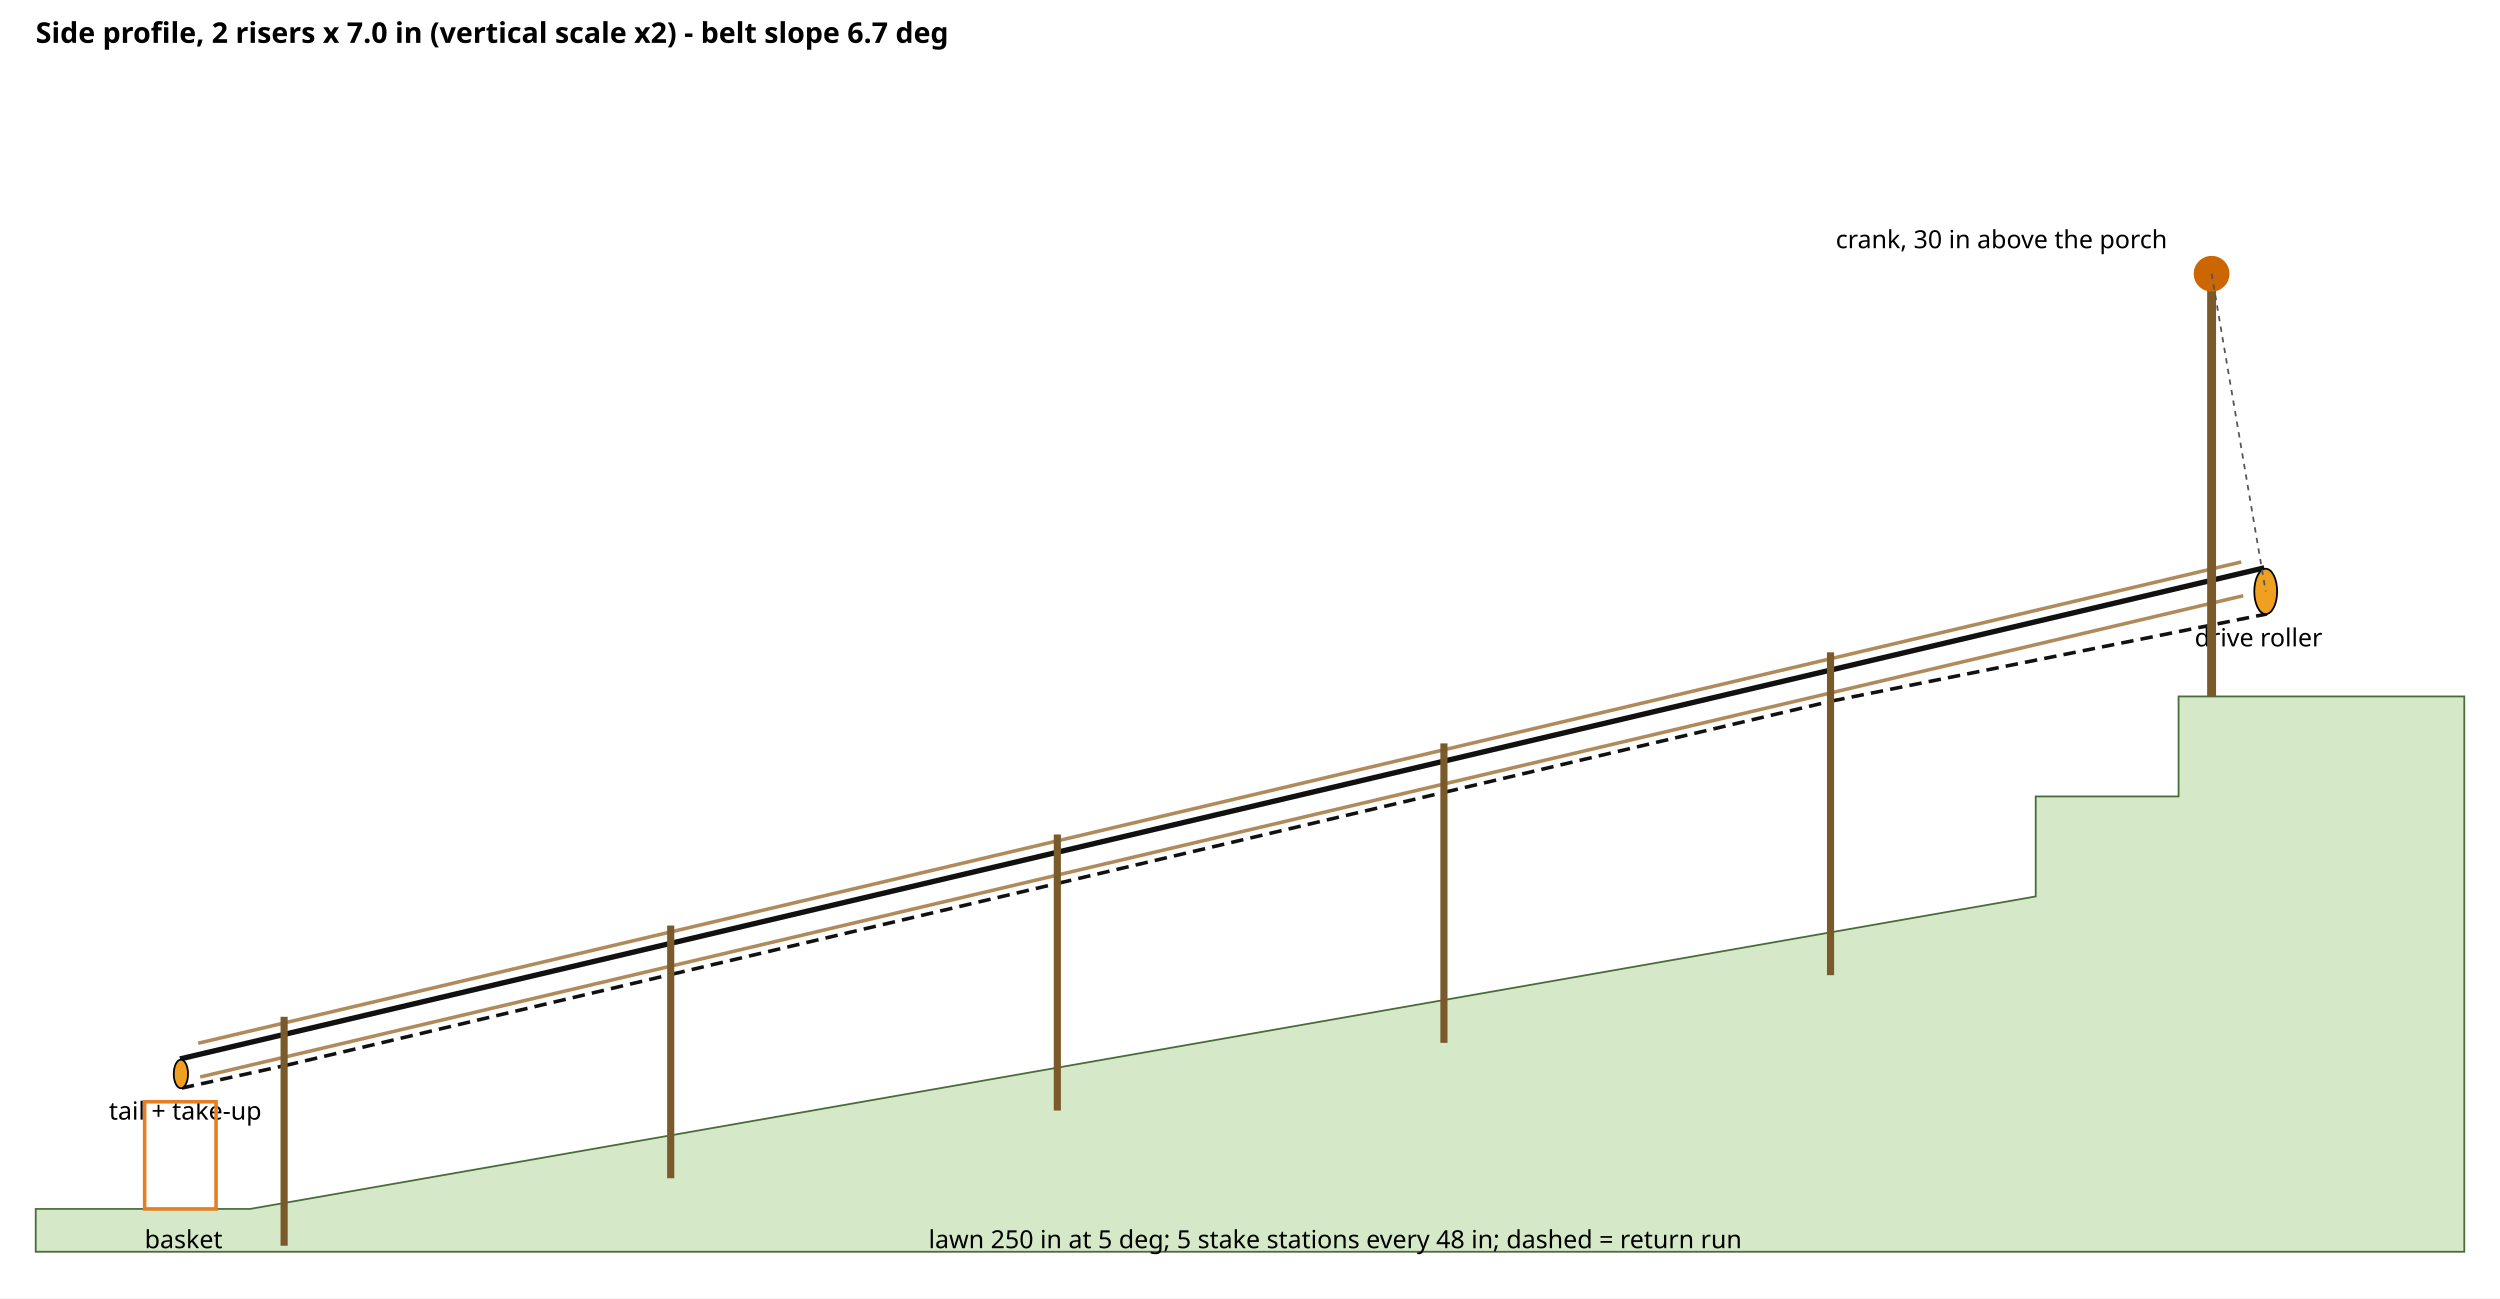
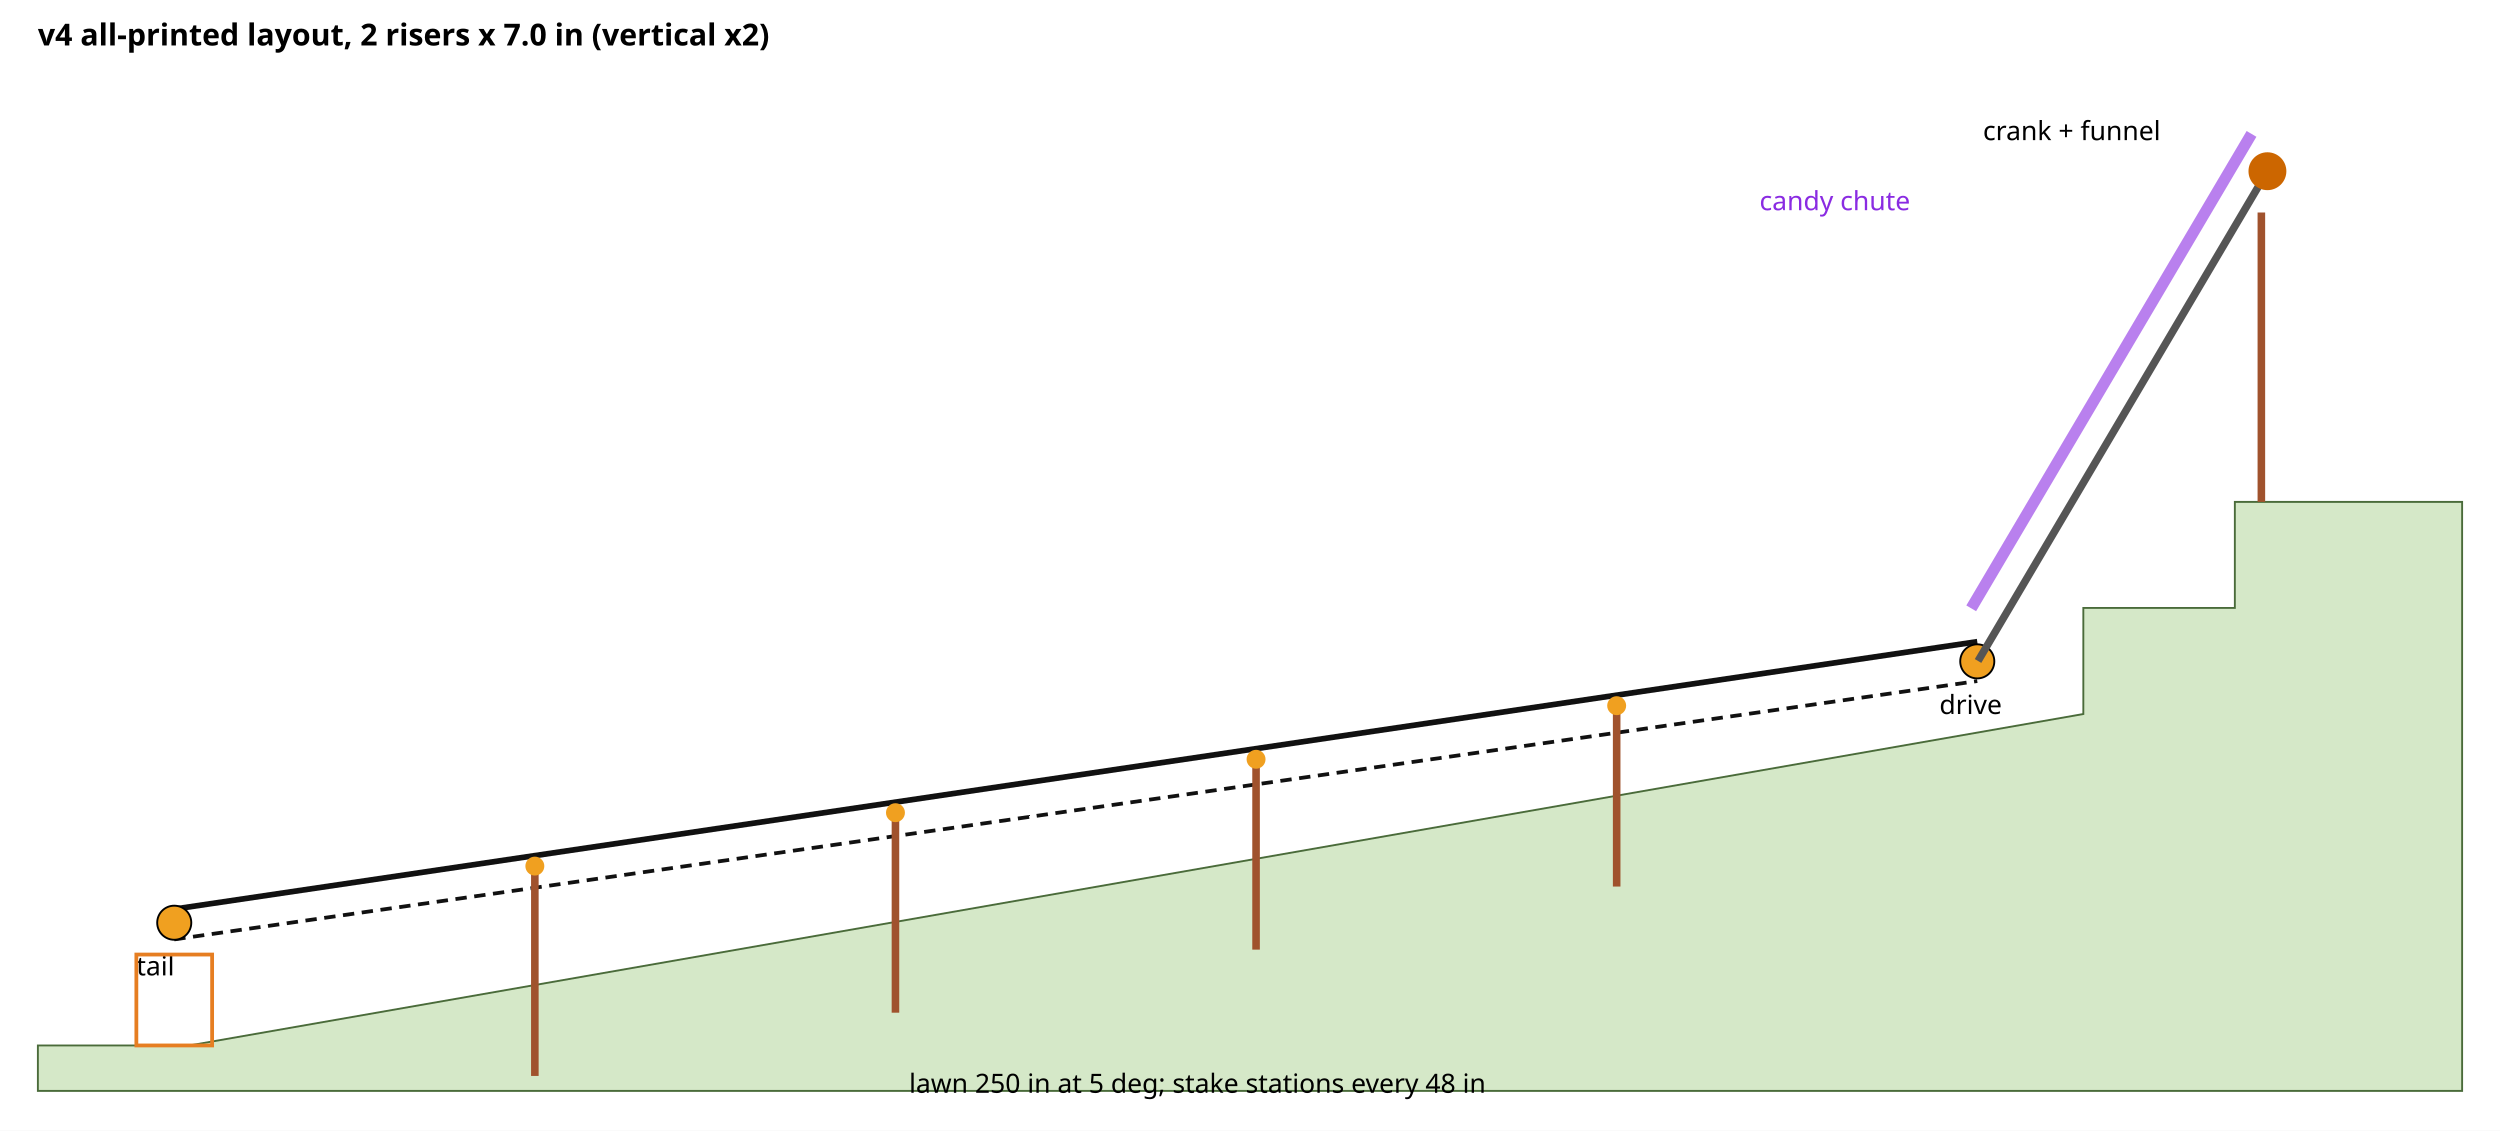
- <svg xmlns="http://www.w3.org/2000/svg" viewBox="0 0 1400 727" font-family="sans-serif" font-size="14">
+ <svg xmlns="http://www.w3.org/2000/svg" viewBox="0 0 1320 597" font-family="sans-serif" font-size="14">
  <rect width="100%" height="100%" fill="#fff" />
-   <polygon points="20.0,701.0 20.0,677.0 140.0,677.0 1140.0,502.0 1140.0,502.0 1140.0,446.0 1220.0,446.0 1220.0,390.0 1380.0,390.0 1380.0,701.0" fill="#d5e8c8" stroke="#4a6b3a" />
-   <text x="20" y="24" font-size="16" font-weight="bold">Side profile, 2 risers x 7.0 in (vertical scale x2) - belt slope 6.7 deg</text>
-   <line x1="111.0" y1="584.2" x2="1255.1" y2="314.7" stroke="#b08a5a" stroke-width="2" />
-   <line x1="112.1" y1="603.1" x2="1256.2" y2="333.6" stroke="#b08a5a" stroke-width="2" />
-   <line x1="100.8" y1="593.0" x2="1268.0" y2="318.0" stroke="#111" stroke-width="3" />
-   <line x1="101.8" y1="609.3" x2="160.1" y2="596.6" stroke="#111" stroke-width="2" stroke-dasharray="7 4" />
-   <line x1="160.1" y1="596.6" x2="376.6" y2="545.5" stroke="#111" stroke-width="2" stroke-dasharray="7 4" />
-   <line x1="376.6" y1="545.5" x2="593.1" y2="494.5" stroke="#111" stroke-width="2" stroke-dasharray="7 4" />
-   <line x1="593.1" y1="494.5" x2="809.6" y2="443.5" stroke="#111" stroke-width="2" stroke-dasharray="7 4" />
-   <line x1="809.6" y1="443.5" x2="1026.1" y2="392.5" stroke="#111" stroke-width="2" stroke-dasharray="7 4" />
-   <line x1="1026.1" y1="392.5" x2="1269.5" y2="343.8" stroke="#111" stroke-width="2" stroke-dasharray="7 4" />
-   <line x1="159.1" y1="697.6" x2="159.1" y2="569.4" stroke="#7a5a2a" stroke-width="4" />
-   <line x1="375.6" y1="659.8" x2="375.6" y2="518.3" stroke="#7a5a2a" stroke-width="4" />
-   <line x1="592.1" y1="621.9" x2="592.1" y2="467.3" stroke="#7a5a2a" stroke-width="4" />
-   <line x1="808.6" y1="584.0" x2="808.6" y2="416.3" stroke="#7a5a2a" stroke-width="4" />
-   <line x1="1025.1" y1="546.1" x2="1025.1" y2="365.3" stroke="#7a5a2a" stroke-width="4" />
-   <ellipse cx="1268.8" cy="331.2" rx="6.4" ry="12.7" fill="#f0a020" stroke="#000" />
-   <text x="1229" y="362">drive roller</text>
-   <ellipse cx="101.3" cy="601.4" rx="4.0" ry="8.0" fill="#f0a020" stroke="#000" />
-   <text x="61" y="627">tail + take-up</text>
-   <line x1="1238.5" y1="390.0" x2="1238.5" y2="153.3" stroke="#7a5a2a" stroke-width="5" />
-   <circle cx="1238.5" cy="153.3" r="10" fill="#c60" />
-   <text x="1028" y="139">crank, 30 in above the porch</text>
-   <line x1="1238.5" y1="153.3" x2="1268.8" y2="331.2" stroke="#555" stroke-dasharray="3 3" />
-   <rect x="81" y="617" width="40" height="60" fill="none" stroke="#e67e22" stroke-width="2" />
-   <text x="81" y="699">basket</text>
-   <text x="520" y="699">lawn 250 in at 5 deg; 5 stake stations every 48 in; dashed = return run</text>
+   <polygon points="20.0,576.0 20.0,552.0 100.0,552.0 1100.0,377.0 1100.0,377.0 1100.0,321.0 1180.0,321.0 1180.0,265.0 1300.0,265.0 1300.0,576.0" fill="#d5e8c8" stroke="#4a6b3a" />
+   <text x="20" y="24" font-size="16" font-weight="bold">v4 all-printed layout, 2 risers x 7.0 in (vertical x2)</text>
+   <polyline points="92.0,480.0 1044.0,338.8" stroke="#111" stroke-width="3" fill="none" />
+   <polyline points="92.0,496.0 1044.0,359.6" stroke="#111" stroke-width="2" stroke-dasharray="6 4" fill="none" />
+   <line x1="282.4" y1="568.1" x2="282.4" y2="459.7" stroke="#a0522d" stroke-width="4" />
+   <circle cx="282.4" cy="457.3" r="5" fill="#f0a020" />
+   <line x1="472.8" y1="534.7" x2="472.8" y2="431.5" stroke="#a0522d" stroke-width="4" />
+   <circle cx="472.8" cy="429.1" r="5" fill="#f0a020" />
+   <line x1="663.2" y1="501.4" x2="663.2" y2="403.3" stroke="#a0522d" stroke-width="4" />
+   <circle cx="663.2" cy="400.9" r="5" fill="#f0a020" />
+   <line x1="853.6" y1="468.1" x2="853.6" y2="375.0" stroke="#a0522d" stroke-width="4" />
+   <circle cx="853.6" cy="372.6" r="5" fill="#f0a020" />
+   <circle cx="1044.0" cy="349.2" r="9" fill="#f0a020" stroke="#000" />
+   <text x="1024" y="377">drive</text>
+   <circle cx="92.0" cy="487.2" r="9" fill="#f0a020" stroke="#000" />
+   <text x="72" y="515">tail</text>
+   <polyline points="1044.4,349.0 1197.2,90.4" stroke="#555" stroke-width="4" />
+   <polyline points="1040.8,321.2 1188.8,70.7" stroke="#8a2be2" stroke-width="6" opacity="0.6" />
+   <line x1="1194.0" y1="112.2" x2="1194.0" y2="265.0" stroke="#a0522d" stroke-width="4" />
+   <circle cx="1197.2" cy="90.4" r="10" fill="#c60" />
+   <text x="1047" y="74">crank + funnel</text>
+   <text x="929" y="111" fill="#8a2be2">candy chute</text>
+   <rect x="72" y="504" width="40" height="48" fill="none" stroke="#e67e22" stroke-width="2" />
+   <text x="480" y="577">lawn 250 in at 5 deg; stake stations every 48 in</text>
</svg>
